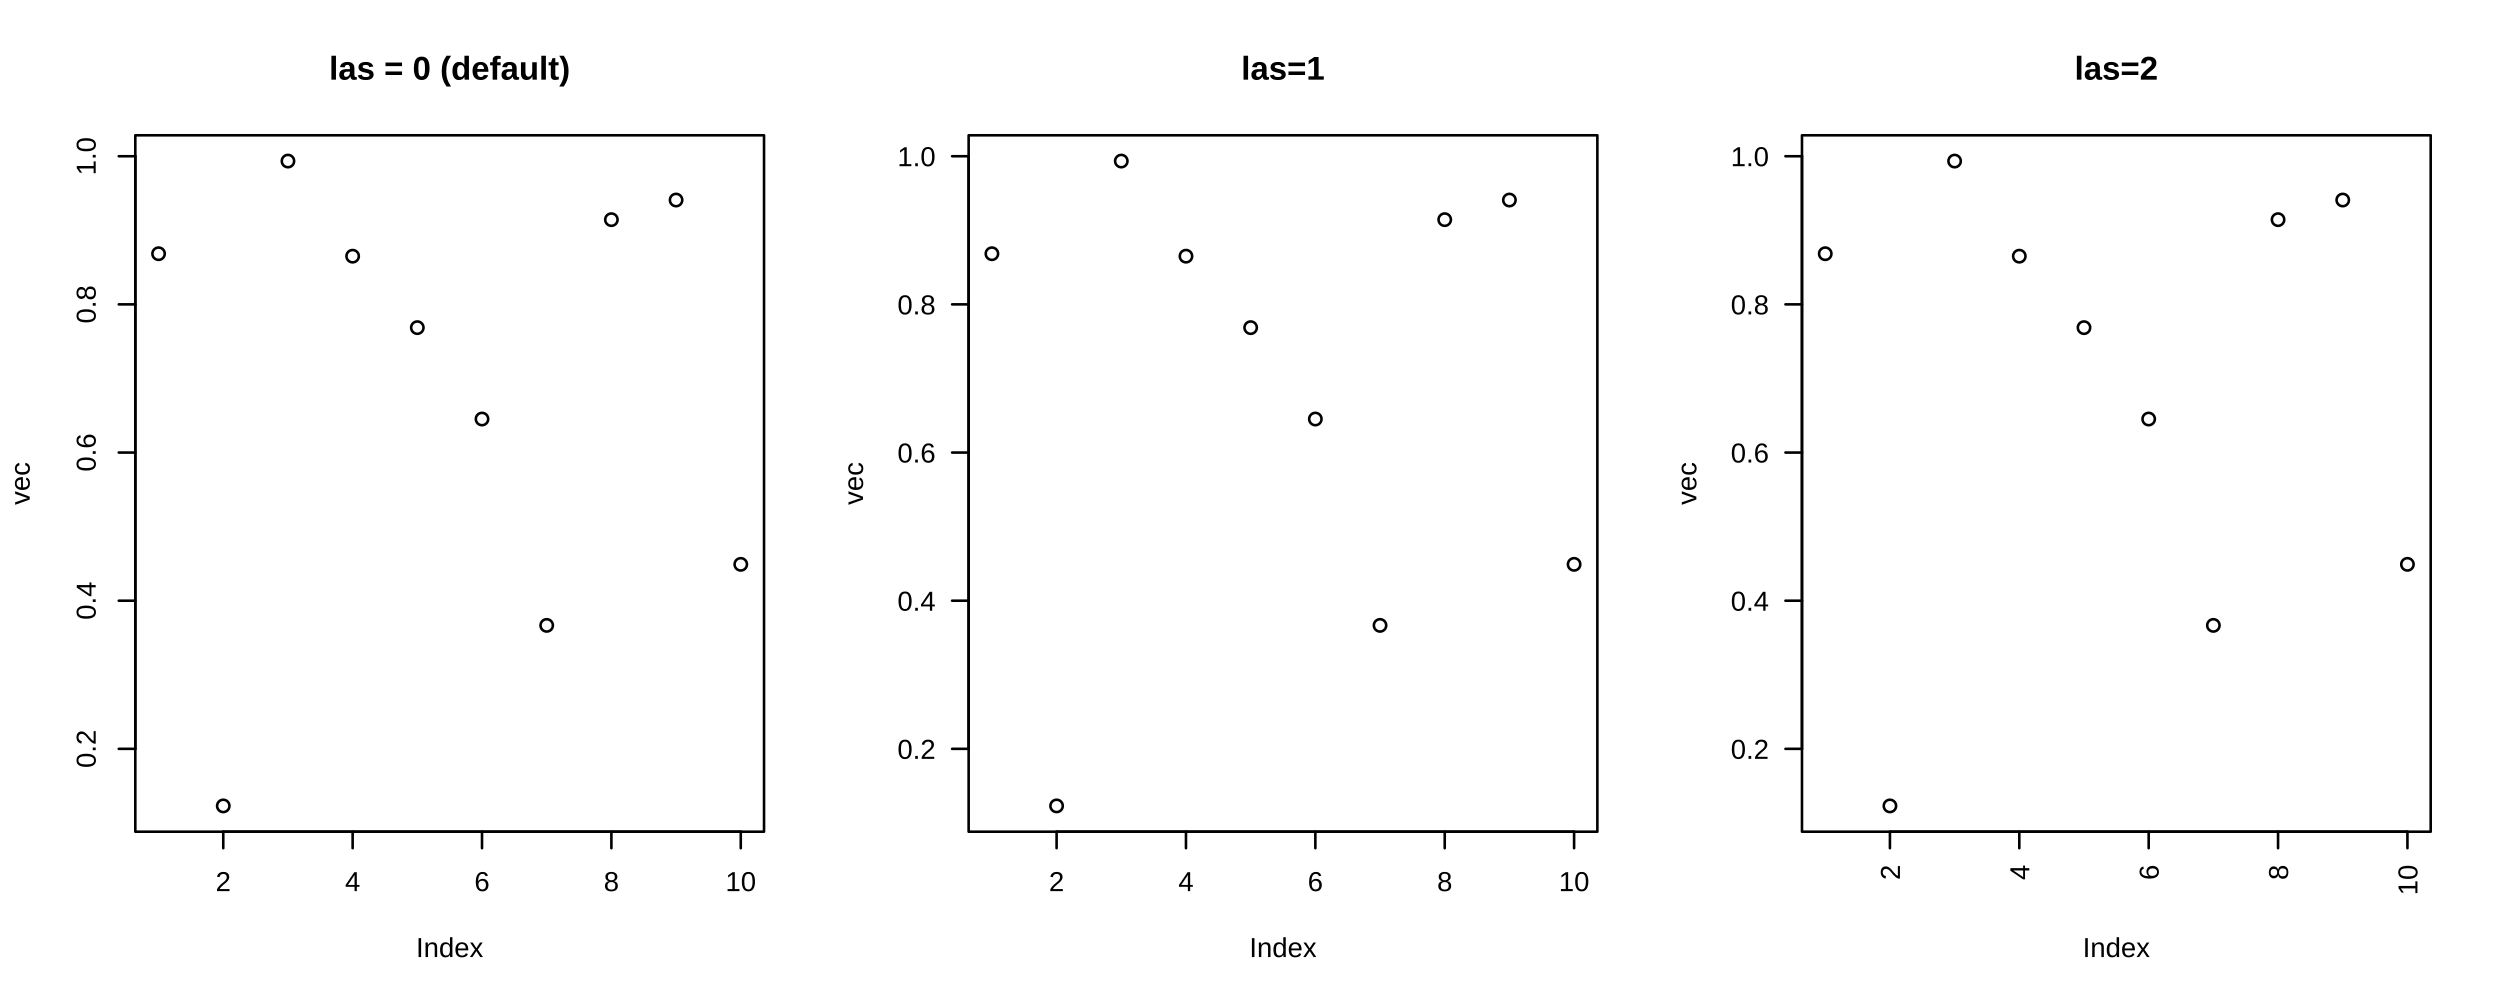
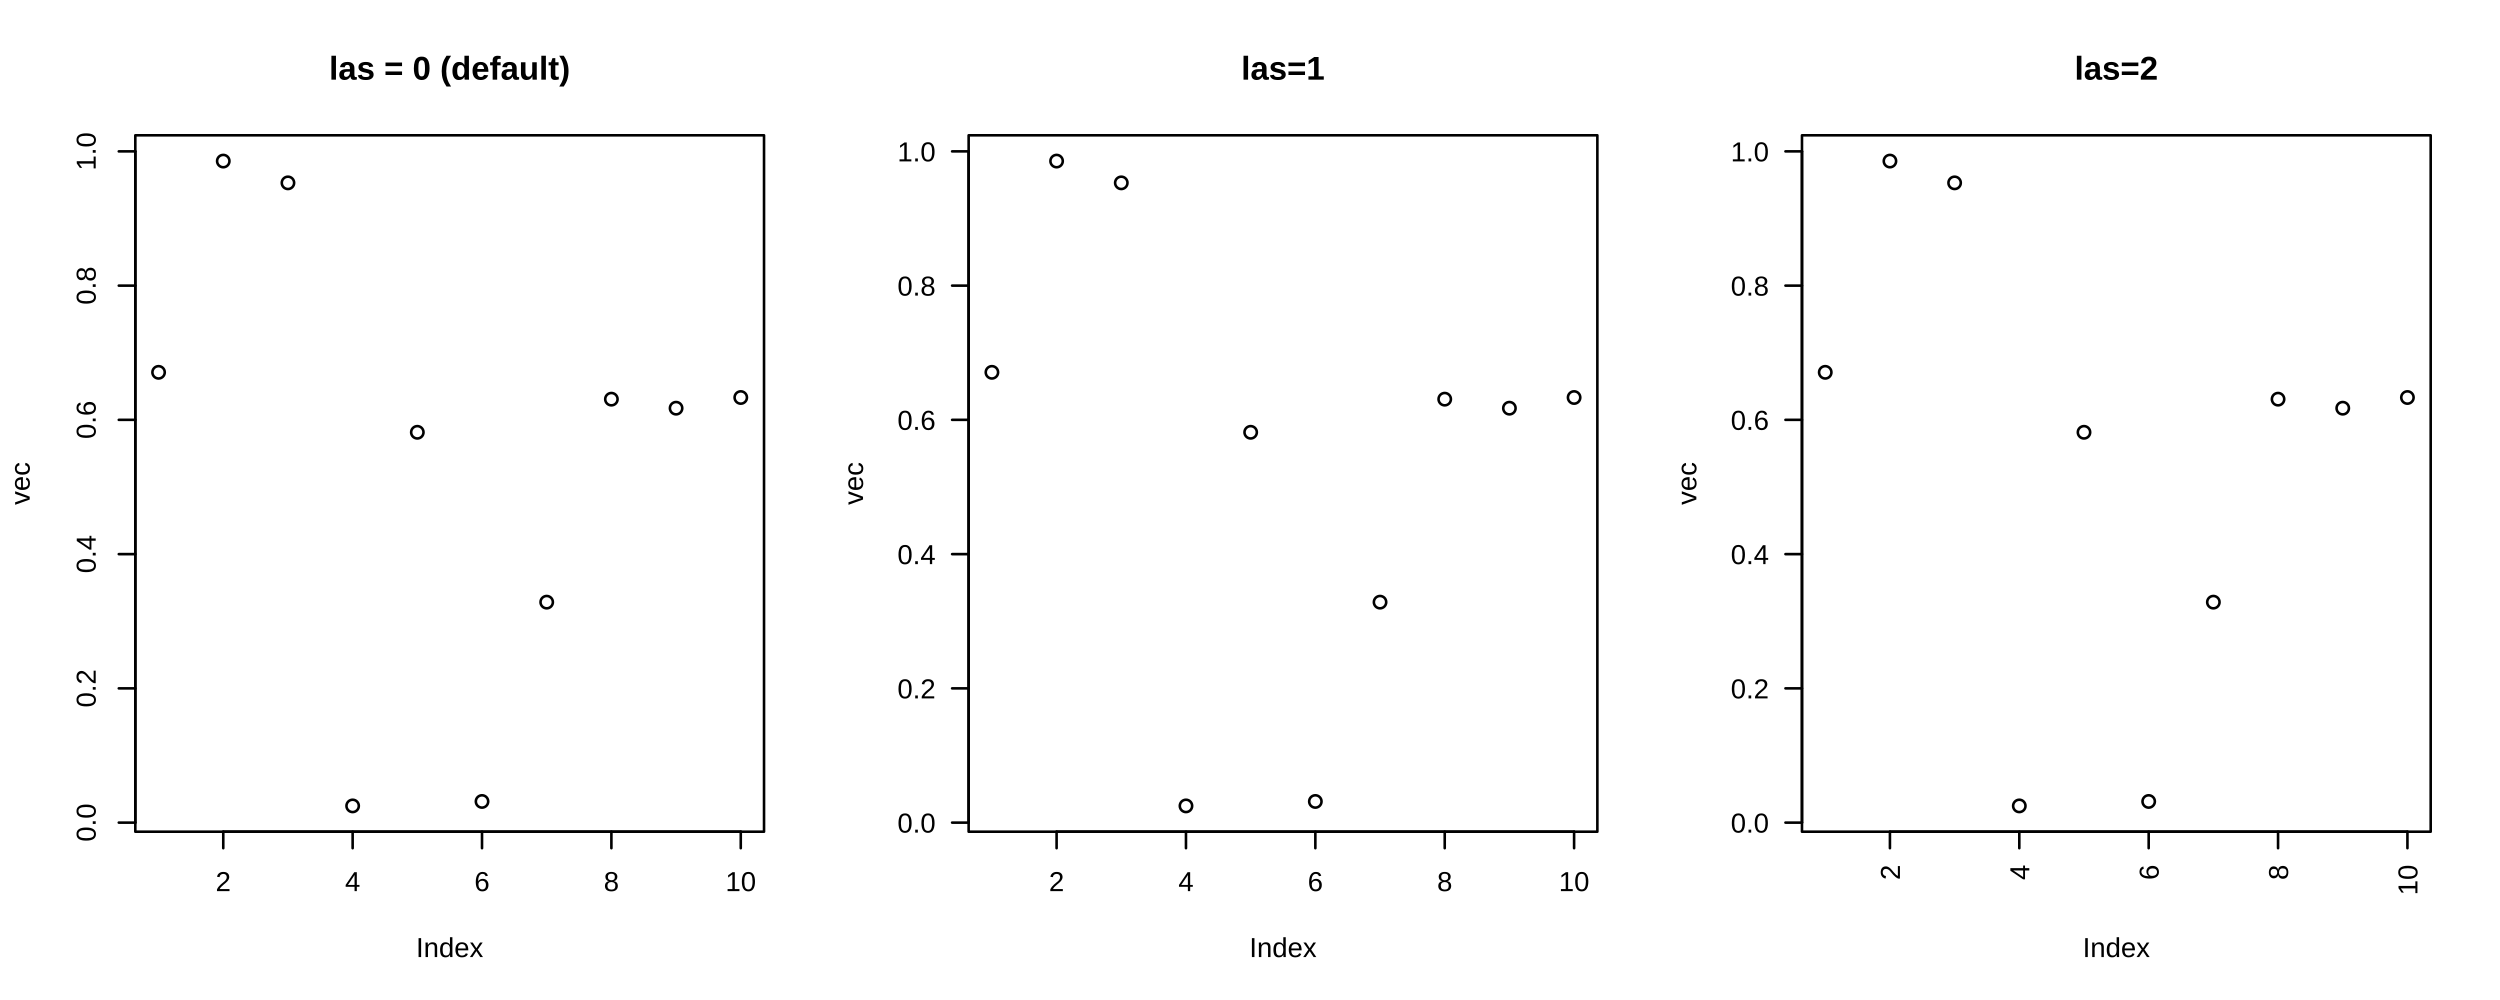
<svg xmlns="http://www.w3.org/2000/svg" class="svglite" width="720.00pt" height="288.00pt" viewBox="0 0 720.00 288.00">
  <defs>
    <style type="text/css">
    .svglite line, .svglite polyline, .svglite polygon, .svglite path, .svglite rect, .svglite circle {
      fill: none;
      stroke: #000000;
      stroke-linecap: round;
      stroke-linejoin: round;
      stroke-miterlimit: 10.00;
    }
    .svglite text {
      white-space: pre;
    }
  </style>
  </defs>
  <rect width="100%" height="100%" style="stroke: none; fill: #FFFFFF;" />
  <defs>
    <clipPath id="cpMC4wMHw3MjAuMDB8MC4wMHwyODguMDA=">
      <rect x="0.00" y="0.00" width="720.00" height="288.00" />
    </clipPath>
  </defs>
  <g clip-path="url(#cpMC4wMHw3MjAuMDB8MC4wMHwyODguMDA=)">
</g>
  <defs>
    <clipPath id="cpMzguOTd8MjIwLjA0fDM4Ljk3fDIzOS41Mw==">
      <rect x="38.97" y="38.97" width="181.08" height="200.56" />
    </clipPath>
  </defs>
  <g clip-path="url(#cpMzguOTd8MjIwLjA0fDM4Ljk3fDIzOS41Mw==)">
-     <circle cx="45.67" cy="73.07" r="1.78" style="stroke-width: 0.75;" />
-     <circle cx="64.30" cy="232.10" r="1.78" style="stroke-width: 0.75;" />
-     <circle cx="82.93" cy="46.39" r="1.78" style="stroke-width: 0.75;" />
-     <circle cx="101.56" cy="73.78" r="1.78" style="stroke-width: 0.75;" />
-     <circle cx="120.19" cy="94.36" r="1.78" style="stroke-width: 0.75;" />
-     <circle cx="138.82" cy="120.68" r="1.78" style="stroke-width: 0.75;" />
-     <circle cx="157.45" cy="180.11" r="1.78" style="stroke-width: 0.75;" />
-     <circle cx="176.08" cy="63.26" r="1.78" style="stroke-width: 0.75;" />
-     <circle cx="194.71" cy="57.61" r="1.78" style="stroke-width: 0.75;" />
-     <circle cx="213.34" cy="162.53" r="1.78" style="stroke-width: 0.75;" />
+     <circle cx="45.67" cy="107.23" r="1.78" style="stroke-width: 0.75;" />
+     <circle cx="64.30" cy="46.39" r="1.78" style="stroke-width: 0.75;" />
+     <circle cx="82.93" cy="52.66" r="1.78" style="stroke-width: 0.75;" />
+     <circle cx="101.56" cy="232.10" r="1.78" style="stroke-width: 0.75;" />
+     <circle cx="120.19" cy="124.50" r="1.78" style="stroke-width: 0.75;" />
+     <circle cx="138.82" cy="230.82" r="1.78" style="stroke-width: 0.75;" />
+     <circle cx="157.45" cy="173.42" r="1.78" style="stroke-width: 0.75;" />
+     <circle cx="176.08" cy="114.96" r="1.78" style="stroke-width: 0.75;" />
+     <circle cx="194.71" cy="117.56" r="1.78" style="stroke-width: 0.75;" />
+     <circle cx="213.34" cy="114.48" r="1.78" style="stroke-width: 0.75;" />
  </g>
  <g clip-path="url(#cpMC4wMHw3MjAuMDB8MC4wMHwyODguMDA=)">
    <line x1="64.30" y1="239.53" x2="213.34" y2="239.53" style="stroke-width: 0.75;" />
    <line x1="64.30" y1="239.53" x2="64.30" y2="244.28" style="stroke-width: 0.75;" />
    <line x1="101.56" y1="239.53" x2="101.56" y2="244.28" style="stroke-width: 0.75;" />
    <line x1="138.82" y1="239.53" x2="138.82" y2="244.28" style="stroke-width: 0.75;" />
    <line x1="176.08" y1="239.53" x2="176.08" y2="244.28" style="stroke-width: 0.75;" />
    <line x1="213.34" y1="239.53" x2="213.34" y2="244.28" style="stroke-width: 0.75;" />
    <text x="64.30" y="256.64" text-anchor="middle" style="font-size: 7.92px; font-family: &quot;Liberation Sans&quot;;" textLength="5.03px" lengthAdjust="spacingAndGlyphs">2</text>
    <text x="101.56" y="256.64" text-anchor="middle" style="font-size: 7.92px; font-family: &quot;Liberation Sans&quot;;" textLength="5.03px" lengthAdjust="spacingAndGlyphs">4</text>
    <text x="138.82" y="256.64" text-anchor="middle" style="font-size: 7.92px; font-family: &quot;Liberation Sans&quot;;" textLength="5.03px" lengthAdjust="spacingAndGlyphs">6</text>
    <text x="176.08" y="256.64" text-anchor="middle" style="font-size: 7.92px; font-family: &quot;Liberation Sans&quot;;" textLength="5.03px" lengthAdjust="spacingAndGlyphs">8</text>
    <text x="213.34" y="256.64" text-anchor="middle" style="font-size: 7.92px; font-family: &quot;Liberation Sans&quot;;" textLength="10.07px" lengthAdjust="spacingAndGlyphs">10</text>
-     <line x1="38.97" y1="215.67" x2="38.97" y2="44.99" style="stroke-width: 0.75;" />
-     <line x1="38.97" y1="215.67" x2="34.21" y2="215.67" style="stroke-width: 0.75;" />
-     <line x1="38.97" y1="173.00" x2="34.21" y2="173.00" style="stroke-width: 0.75;" />
-     <line x1="38.97" y1="130.33" x2="34.21" y2="130.33" style="stroke-width: 0.75;" />
-     <line x1="38.97" y1="87.66" x2="34.21" y2="87.66" style="stroke-width: 0.75;" />
-     <line x1="38.97" y1="44.99" x2="34.21" y2="44.99" style="stroke-width: 0.75;" />
-     <text transform="translate(27.56,215.67) rotate(-90)" text-anchor="middle" style="font-size: 7.92px; font-family: &quot;Liberation Sans&quot;;" textLength="12.58px" lengthAdjust="spacingAndGlyphs">0.2</text>
-     <text transform="translate(27.56,173.00) rotate(-90)" text-anchor="middle" style="font-size: 7.92px; font-family: &quot;Liberation Sans&quot;;" textLength="12.58px" lengthAdjust="spacingAndGlyphs">0.4</text>
-     <text transform="translate(27.56,130.33) rotate(-90)" text-anchor="middle" style="font-size: 7.92px; font-family: &quot;Liberation Sans&quot;;" textLength="12.58px" lengthAdjust="spacingAndGlyphs">0.6</text>
-     <text transform="translate(27.56,87.66) rotate(-90)" text-anchor="middle" style="font-size: 7.92px; font-family: &quot;Liberation Sans&quot;;" textLength="12.58px" lengthAdjust="spacingAndGlyphs">0.8</text>
-     <text transform="translate(27.56,44.99) rotate(-90)" text-anchor="middle" style="font-size: 7.92px; font-family: &quot;Liberation Sans&quot;;" textLength="12.58px" lengthAdjust="spacingAndGlyphs">1.0</text>
+     <line x1="38.97" y1="236.91" x2="38.97" y2="43.60" style="stroke-width: 0.75;" />
+     <line x1="38.97" y1="236.91" x2="34.21" y2="236.91" style="stroke-width: 0.75;" />
+     <line x1="38.97" y1="198.25" x2="34.21" y2="198.25" style="stroke-width: 0.75;" />
+     <line x1="38.97" y1="159.59" x2="34.21" y2="159.59" style="stroke-width: 0.75;" />
+     <line x1="38.97" y1="120.92" x2="34.21" y2="120.92" style="stroke-width: 0.75;" />
+     <line x1="38.97" y1="82.26" x2="34.21" y2="82.26" style="stroke-width: 0.75;" />
+     <line x1="38.97" y1="43.60" x2="34.21" y2="43.60" style="stroke-width: 0.75;" />
+     <text transform="translate(27.56,236.91) rotate(-90)" text-anchor="middle" style="font-size: 7.92px; font-family: &quot;Liberation Sans&quot;;" textLength="12.58px" lengthAdjust="spacingAndGlyphs">0.0</text>
+     <text transform="translate(27.56,198.25) rotate(-90)" text-anchor="middle" style="font-size: 7.92px; font-family: &quot;Liberation Sans&quot;;" textLength="12.58px" lengthAdjust="spacingAndGlyphs">0.2</text>
+     <text transform="translate(27.56,159.59) rotate(-90)" text-anchor="middle" style="font-size: 7.92px; font-family: &quot;Liberation Sans&quot;;" textLength="12.58px" lengthAdjust="spacingAndGlyphs">0.4</text>
+     <text transform="translate(27.56,120.92) rotate(-90)" text-anchor="middle" style="font-size: 7.92px; font-family: &quot;Liberation Sans&quot;;" textLength="12.58px" lengthAdjust="spacingAndGlyphs">0.6</text>
+     <text transform="translate(27.56,82.26) rotate(-90)" text-anchor="middle" style="font-size: 7.92px; font-family: &quot;Liberation Sans&quot;;" textLength="12.58px" lengthAdjust="spacingAndGlyphs">0.8</text>
+     <text transform="translate(27.56,43.60) rotate(-90)" text-anchor="middle" style="font-size: 7.92px; font-family: &quot;Liberation Sans&quot;;" textLength="12.58px" lengthAdjust="spacingAndGlyphs">1.0</text>
    <polygon points="38.97,239.53 220.04,239.53 220.04,38.97 38.97,38.97 " style="stroke-width: 0.75;" />
  </g>
  <defs>
    <clipPath id="cpMC4wMHwyNDAuMDB8MC4wMHwyODguMDA=">
      <rect x="0.00" y="0.00" width="240.00" height="288.00" />
    </clipPath>
  </defs>
  <g clip-path="url(#cpMC4wMHwyNDAuMDB8MC4wMHwyODguMDA=)">
    <text x="129.50" y="22.95" text-anchor="middle" style="font-size: 9.50px; font-weight: bold; font-family: &quot;Liberation Sans&quot;;" textLength="86.82px" lengthAdjust="spacingAndGlyphs">las = 0 (default)</text>
    <text x="129.50" y="275.64" text-anchor="middle" style="font-size: 7.92px; font-family: &quot;Liberation Sans&quot;;" textLength="21.77px" lengthAdjust="spacingAndGlyphs">Index</text>
    <text transform="translate(8.55,139.25) rotate(-90)" text-anchor="middle" style="font-size: 7.92px; font-family: &quot;Liberation Sans&quot;;" textLength="13.90px" lengthAdjust="spacingAndGlyphs">vec</text>
  </g>
  <defs>
    <clipPath id="cpMjc4Ljk3fDQ2MC4wNHwzOC45N3wyMzkuNTM=">
      <rect x="278.97" y="38.97" width="181.08" height="200.56" />
    </clipPath>
  </defs>
  <g clip-path="url(#cpMjc4Ljk3fDQ2MC4wNHwzOC45N3wyMzkuNTM=)">
-     <circle cx="285.67" cy="73.07" r="1.78" style="stroke-width: 0.75;" />
-     <circle cx="304.30" cy="232.10" r="1.78" style="stroke-width: 0.75;" />
-     <circle cx="322.93" cy="46.39" r="1.78" style="stroke-width: 0.75;" />
-     <circle cx="341.56" cy="73.78" r="1.78" style="stroke-width: 0.75;" />
-     <circle cx="360.19" cy="94.36" r="1.78" style="stroke-width: 0.75;" />
-     <circle cx="378.82" cy="120.68" r="1.78" style="stroke-width: 0.75;" />
-     <circle cx="397.45" cy="180.11" r="1.78" style="stroke-width: 0.75;" />
-     <circle cx="416.08" cy="63.26" r="1.78" style="stroke-width: 0.75;" />
-     <circle cx="434.71" cy="57.61" r="1.78" style="stroke-width: 0.75;" />
-     <circle cx="453.34" cy="162.53" r="1.78" style="stroke-width: 0.75;" />
+     <circle cx="285.67" cy="107.23" r="1.78" style="stroke-width: 0.75;" />
+     <circle cx="304.30" cy="46.39" r="1.78" style="stroke-width: 0.75;" />
+     <circle cx="322.93" cy="52.66" r="1.78" style="stroke-width: 0.75;" />
+     <circle cx="341.56" cy="232.10" r="1.78" style="stroke-width: 0.75;" />
+     <circle cx="360.19" cy="124.50" r="1.78" style="stroke-width: 0.75;" />
+     <circle cx="378.82" cy="230.82" r="1.78" style="stroke-width: 0.75;" />
+     <circle cx="397.45" cy="173.42" r="1.78" style="stroke-width: 0.75;" />
+     <circle cx="416.08" cy="114.96" r="1.78" style="stroke-width: 0.75;" />
+     <circle cx="434.71" cy="117.56" r="1.78" style="stroke-width: 0.75;" />
+     <circle cx="453.34" cy="114.48" r="1.78" style="stroke-width: 0.75;" />
  </g>
  <g clip-path="url(#cpMC4wMHw3MjAuMDB8MC4wMHwyODguMDA=)">
    <line x1="304.30" y1="239.53" x2="453.34" y2="239.53" style="stroke-width: 0.75;" />
    <line x1="304.30" y1="239.53" x2="304.30" y2="244.28" style="stroke-width: 0.75;" />
    <line x1="341.56" y1="239.53" x2="341.56" y2="244.28" style="stroke-width: 0.75;" />
    <line x1="378.82" y1="239.53" x2="378.82" y2="244.28" style="stroke-width: 0.75;" />
    <line x1="416.08" y1="239.53" x2="416.08" y2="244.28" style="stroke-width: 0.75;" />
    <line x1="453.34" y1="239.53" x2="453.34" y2="244.28" style="stroke-width: 0.75;" />
    <text x="304.30" y="256.64" text-anchor="middle" style="font-size: 7.92px; font-family: &quot;Liberation Sans&quot;;" textLength="5.03px" lengthAdjust="spacingAndGlyphs">2</text>
    <text x="341.56" y="256.64" text-anchor="middle" style="font-size: 7.92px; font-family: &quot;Liberation Sans&quot;;" textLength="5.03px" lengthAdjust="spacingAndGlyphs">4</text>
    <text x="378.82" y="256.64" text-anchor="middle" style="font-size: 7.92px; font-family: &quot;Liberation Sans&quot;;" textLength="5.03px" lengthAdjust="spacingAndGlyphs">6</text>
    <text x="416.08" y="256.64" text-anchor="middle" style="font-size: 7.92px; font-family: &quot;Liberation Sans&quot;;" textLength="5.03px" lengthAdjust="spacingAndGlyphs">8</text>
    <text x="453.34" y="256.64" text-anchor="middle" style="font-size: 7.92px; font-family: &quot;Liberation Sans&quot;;" textLength="10.07px" lengthAdjust="spacingAndGlyphs">10</text>
-     <line x1="278.97" y1="215.67" x2="278.97" y2="44.99" style="stroke-width: 0.75;" />
-     <line x1="278.97" y1="215.67" x2="274.21" y2="215.67" style="stroke-width: 0.75;" />
-     <line x1="278.97" y1="173.00" x2="274.21" y2="173.00" style="stroke-width: 0.75;" />
-     <line x1="278.97" y1="130.33" x2="274.21" y2="130.33" style="stroke-width: 0.75;" />
-     <line x1="278.97" y1="87.66" x2="274.21" y2="87.66" style="stroke-width: 0.75;" />
-     <line x1="278.97" y1="44.99" x2="274.21" y2="44.99" style="stroke-width: 0.75;" />
-     <text x="269.46" y="218.55" text-anchor="end" style="font-size: 7.92px; font-family: &quot;Liberation Sans&quot;;" textLength="12.58px" lengthAdjust="spacingAndGlyphs">0.2</text>
-     <text x="269.46" y="175.88" text-anchor="end" style="font-size: 7.92px; font-family: &quot;Liberation Sans&quot;;" textLength="12.58px" lengthAdjust="spacingAndGlyphs">0.4</text>
-     <text x="269.46" y="133.21" text-anchor="end" style="font-size: 7.92px; font-family: &quot;Liberation Sans&quot;;" textLength="12.58px" lengthAdjust="spacingAndGlyphs">0.6</text>
-     <text x="269.46" y="90.54" text-anchor="end" style="font-size: 7.92px; font-family: &quot;Liberation Sans&quot;;" textLength="12.58px" lengthAdjust="spacingAndGlyphs">0.8</text>
-     <text x="269.46" y="47.87" text-anchor="end" style="font-size: 7.92px; font-family: &quot;Liberation Sans&quot;;" textLength="12.58px" lengthAdjust="spacingAndGlyphs">1.0</text>
+     <line x1="278.97" y1="236.91" x2="278.97" y2="43.60" style="stroke-width: 0.75;" />
+     <line x1="278.97" y1="236.91" x2="274.21" y2="236.91" style="stroke-width: 0.75;" />
+     <line x1="278.97" y1="198.25" x2="274.21" y2="198.25" style="stroke-width: 0.75;" />
+     <line x1="278.97" y1="159.59" x2="274.21" y2="159.59" style="stroke-width: 0.75;" />
+     <line x1="278.97" y1="120.92" x2="274.21" y2="120.92" style="stroke-width: 0.75;" />
+     <line x1="278.97" y1="82.26" x2="274.21" y2="82.26" style="stroke-width: 0.75;" />
+     <line x1="278.97" y1="43.60" x2="274.21" y2="43.60" style="stroke-width: 0.75;" />
+     <text x="269.46" y="239.79" text-anchor="end" style="font-size: 7.92px; font-family: &quot;Liberation Sans&quot;;" textLength="12.58px" lengthAdjust="spacingAndGlyphs">0.0</text>
+     <text x="269.46" y="201.13" text-anchor="end" style="font-size: 7.92px; font-family: &quot;Liberation Sans&quot;;" textLength="12.58px" lengthAdjust="spacingAndGlyphs">0.2</text>
+     <text x="269.46" y="162.47" text-anchor="end" style="font-size: 7.92px; font-family: &quot;Liberation Sans&quot;;" textLength="12.58px" lengthAdjust="spacingAndGlyphs">0.4</text>
+     <text x="269.46" y="123.80" text-anchor="end" style="font-size: 7.92px; font-family: &quot;Liberation Sans&quot;;" textLength="12.58px" lengthAdjust="spacingAndGlyphs">0.6</text>
+     <text x="269.46" y="85.14" text-anchor="end" style="font-size: 7.92px; font-family: &quot;Liberation Sans&quot;;" textLength="12.58px" lengthAdjust="spacingAndGlyphs">0.8</text>
+     <text x="269.46" y="46.48" text-anchor="end" style="font-size: 7.92px; font-family: &quot;Liberation Sans&quot;;" textLength="12.58px" lengthAdjust="spacingAndGlyphs">1.0</text>
    <polygon points="278.97,239.53 460.04,239.53 460.04,38.97 278.97,38.97 " style="stroke-width: 0.75;" />
  </g>
  <defs>
    <clipPath id="cpMjQwLjAwfDQ4MC4wMHwwLjAwfDI4OC4wMA==">
      <rect x="240.00" y="0.00" width="240.00" height="288.00" />
    </clipPath>
  </defs>
  <g clip-path="url(#cpMjQwLjAwfDQ4MC4wMHwwLjAwfDI4OC4wMA==)">
    <text x="369.50" y="22.95" text-anchor="middle" style="font-size: 9.50px; font-weight: bold; font-family: &quot;Liberation Sans&quot;;" textLength="29.88px" lengthAdjust="spacingAndGlyphs">las=1</text>
    <text x="369.50" y="275.64" text-anchor="middle" style="font-size: 7.92px; font-family: &quot;Liberation Sans&quot;;" textLength="21.77px" lengthAdjust="spacingAndGlyphs">Index</text>
    <text transform="translate(248.55,139.25) rotate(-90)" text-anchor="middle" style="font-size: 7.92px; font-family: &quot;Liberation Sans&quot;;" textLength="13.90px" lengthAdjust="spacingAndGlyphs">vec</text>
  </g>
  <defs>
    <clipPath id="cpNTE4Ljk3fDcwMC4wNHwzOC45N3wyMzkuNTM=">
      <rect x="518.97" y="38.97" width="181.08" height="200.56" />
    </clipPath>
  </defs>
  <g clip-path="url(#cpNTE4Ljk3fDcwMC4wNHwzOC45N3wyMzkuNTM=)">
-     <circle cx="525.67" cy="73.07" r="1.78" style="stroke-width: 0.75;" />
-     <circle cx="544.30" cy="232.10" r="1.78" style="stroke-width: 0.75;" />
-     <circle cx="562.93" cy="46.39" r="1.78" style="stroke-width: 0.75;" />
-     <circle cx="581.56" cy="73.78" r="1.78" style="stroke-width: 0.75;" />
-     <circle cx="600.19" cy="94.36" r="1.78" style="stroke-width: 0.75;" />
-     <circle cx="618.82" cy="120.68" r="1.78" style="stroke-width: 0.75;" />
-     <circle cx="637.45" cy="180.11" r="1.78" style="stroke-width: 0.75;" />
-     <circle cx="656.08" cy="63.26" r="1.78" style="stroke-width: 0.75;" />
-     <circle cx="674.71" cy="57.61" r="1.78" style="stroke-width: 0.75;" />
-     <circle cx="693.34" cy="162.53" r="1.78" style="stroke-width: 0.75;" />
+     <circle cx="525.67" cy="107.23" r="1.78" style="stroke-width: 0.75;" />
+     <circle cx="544.30" cy="46.39" r="1.78" style="stroke-width: 0.75;" />
+     <circle cx="562.93" cy="52.66" r="1.78" style="stroke-width: 0.75;" />
+     <circle cx="581.56" cy="232.10" r="1.78" style="stroke-width: 0.75;" />
+     <circle cx="600.19" cy="124.50" r="1.78" style="stroke-width: 0.75;" />
+     <circle cx="618.82" cy="230.82" r="1.78" style="stroke-width: 0.75;" />
+     <circle cx="637.45" cy="173.42" r="1.78" style="stroke-width: 0.75;" />
+     <circle cx="656.08" cy="114.96" r="1.78" style="stroke-width: 0.75;" />
+     <circle cx="674.71" cy="117.56" r="1.78" style="stroke-width: 0.75;" />
+     <circle cx="693.34" cy="114.48" r="1.78" style="stroke-width: 0.75;" />
  </g>
  <g clip-path="url(#cpMC4wMHw3MjAuMDB8MC4wMHwyODguMDA=)">
    <line x1="544.30" y1="239.53" x2="693.34" y2="239.53" style="stroke-width: 0.75;" />
    <line x1="544.30" y1="239.53" x2="544.30" y2="244.28" style="stroke-width: 0.75;" />
    <line x1="581.56" y1="239.53" x2="581.56" y2="244.28" style="stroke-width: 0.75;" />
    <line x1="618.82" y1="239.53" x2="618.82" y2="244.28" style="stroke-width: 0.75;" />
    <line x1="656.08" y1="239.53" x2="656.08" y2="244.28" style="stroke-width: 0.75;" />
    <line x1="693.34" y1="239.53" x2="693.34" y2="244.28" style="stroke-width: 0.75;" />
    <text transform="translate(547.18,249.03) rotate(-90)" text-anchor="end" style="font-size: 7.92px; font-family: &quot;Liberation Sans&quot;;" textLength="5.03px" lengthAdjust="spacingAndGlyphs">2</text>
    <text transform="translate(584.44,249.03) rotate(-90)" text-anchor="end" style="font-size: 7.92px; font-family: &quot;Liberation Sans&quot;;" textLength="5.03px" lengthAdjust="spacingAndGlyphs">4</text>
    <text transform="translate(621.70,249.03) rotate(-90)" text-anchor="end" style="font-size: 7.92px; font-family: &quot;Liberation Sans&quot;;" textLength="5.03px" lengthAdjust="spacingAndGlyphs">6</text>
    <text transform="translate(658.96,249.03) rotate(-90)" text-anchor="end" style="font-size: 7.92px; font-family: &quot;Liberation Sans&quot;;" textLength="5.03px" lengthAdjust="spacingAndGlyphs">8</text>
    <text transform="translate(696.22,249.03) rotate(-90)" text-anchor="end" style="font-size: 7.92px; font-family: &quot;Liberation Sans&quot;;" textLength="10.07px" lengthAdjust="spacingAndGlyphs">10</text>
-     <line x1="518.97" y1="215.67" x2="518.97" y2="44.99" style="stroke-width: 0.75;" />
-     <line x1="518.97" y1="215.67" x2="514.21" y2="215.67" style="stroke-width: 0.75;" />
-     <line x1="518.97" y1="173.00" x2="514.21" y2="173.00" style="stroke-width: 0.75;" />
-     <line x1="518.97" y1="130.33" x2="514.21" y2="130.33" style="stroke-width: 0.75;" />
-     <line x1="518.97" y1="87.66" x2="514.21" y2="87.66" style="stroke-width: 0.75;" />
-     <line x1="518.97" y1="44.99" x2="514.21" y2="44.99" style="stroke-width: 0.75;" />
-     <text x="509.46" y="218.55" text-anchor="end" style="font-size: 7.92px; font-family: &quot;Liberation Sans&quot;;" textLength="12.58px" lengthAdjust="spacingAndGlyphs">0.2</text>
-     <text x="509.46" y="175.88" text-anchor="end" style="font-size: 7.92px; font-family: &quot;Liberation Sans&quot;;" textLength="12.58px" lengthAdjust="spacingAndGlyphs">0.4</text>
-     <text x="509.46" y="133.21" text-anchor="end" style="font-size: 7.92px; font-family: &quot;Liberation Sans&quot;;" textLength="12.58px" lengthAdjust="spacingAndGlyphs">0.6</text>
-     <text x="509.46" y="90.54" text-anchor="end" style="font-size: 7.92px; font-family: &quot;Liberation Sans&quot;;" textLength="12.58px" lengthAdjust="spacingAndGlyphs">0.8</text>
-     <text x="509.46" y="47.87" text-anchor="end" style="font-size: 7.92px; font-family: &quot;Liberation Sans&quot;;" textLength="12.58px" lengthAdjust="spacingAndGlyphs">1.0</text>
+     <line x1="518.97" y1="236.91" x2="518.97" y2="43.60" style="stroke-width: 0.75;" />
+     <line x1="518.97" y1="236.91" x2="514.21" y2="236.91" style="stroke-width: 0.75;" />
+     <line x1="518.97" y1="198.25" x2="514.21" y2="198.25" style="stroke-width: 0.75;" />
+     <line x1="518.97" y1="159.59" x2="514.21" y2="159.59" style="stroke-width: 0.75;" />
+     <line x1="518.97" y1="120.92" x2="514.21" y2="120.92" style="stroke-width: 0.75;" />
+     <line x1="518.97" y1="82.26" x2="514.21" y2="82.26" style="stroke-width: 0.75;" />
+     <line x1="518.97" y1="43.60" x2="514.21" y2="43.60" style="stroke-width: 0.75;" />
+     <text x="509.46" y="239.79" text-anchor="end" style="font-size: 7.92px; font-family: &quot;Liberation Sans&quot;;" textLength="12.58px" lengthAdjust="spacingAndGlyphs">0.0</text>
+     <text x="509.46" y="201.13" text-anchor="end" style="font-size: 7.92px; font-family: &quot;Liberation Sans&quot;;" textLength="12.58px" lengthAdjust="spacingAndGlyphs">0.2</text>
+     <text x="509.46" y="162.47" text-anchor="end" style="font-size: 7.92px; font-family: &quot;Liberation Sans&quot;;" textLength="12.58px" lengthAdjust="spacingAndGlyphs">0.4</text>
+     <text x="509.46" y="123.80" text-anchor="end" style="font-size: 7.92px; font-family: &quot;Liberation Sans&quot;;" textLength="12.58px" lengthAdjust="spacingAndGlyphs">0.6</text>
+     <text x="509.46" y="85.14" text-anchor="end" style="font-size: 7.92px; font-family: &quot;Liberation Sans&quot;;" textLength="12.58px" lengthAdjust="spacingAndGlyphs">0.8</text>
+     <text x="509.46" y="46.48" text-anchor="end" style="font-size: 7.92px; font-family: &quot;Liberation Sans&quot;;" textLength="12.58px" lengthAdjust="spacingAndGlyphs">1.0</text>
    <polygon points="518.97,239.53 700.04,239.53 700.04,38.97 518.97,38.97 " style="stroke-width: 0.75;" />
  </g>
  <defs>
    <clipPath id="cpNDgwLjAwfDcyMC4wMHwwLjAwfDI4OC4wMA==">
      <rect x="480.00" y="0.00" width="240.00" height="288.00" />
    </clipPath>
  </defs>
  <g clip-path="url(#cpNDgwLjAwfDcyMC4wMHwwLjAwfDI4OC4wMA==)">
    <text x="609.50" y="22.95" text-anchor="middle" style="font-size: 9.50px; font-weight: bold; font-family: &quot;Liberation Sans&quot;;" textLength="29.88px" lengthAdjust="spacingAndGlyphs">las=2</text>
    <text x="609.50" y="275.64" text-anchor="middle" style="font-size: 7.92px; font-family: &quot;Liberation Sans&quot;;" textLength="21.77px" lengthAdjust="spacingAndGlyphs">Index</text>
    <text transform="translate(488.55,139.25) rotate(-90)" text-anchor="middle" style="font-size: 7.92px; font-family: &quot;Liberation Sans&quot;;" textLength="13.90px" lengthAdjust="spacingAndGlyphs">vec</text>
  </g>
</svg>
